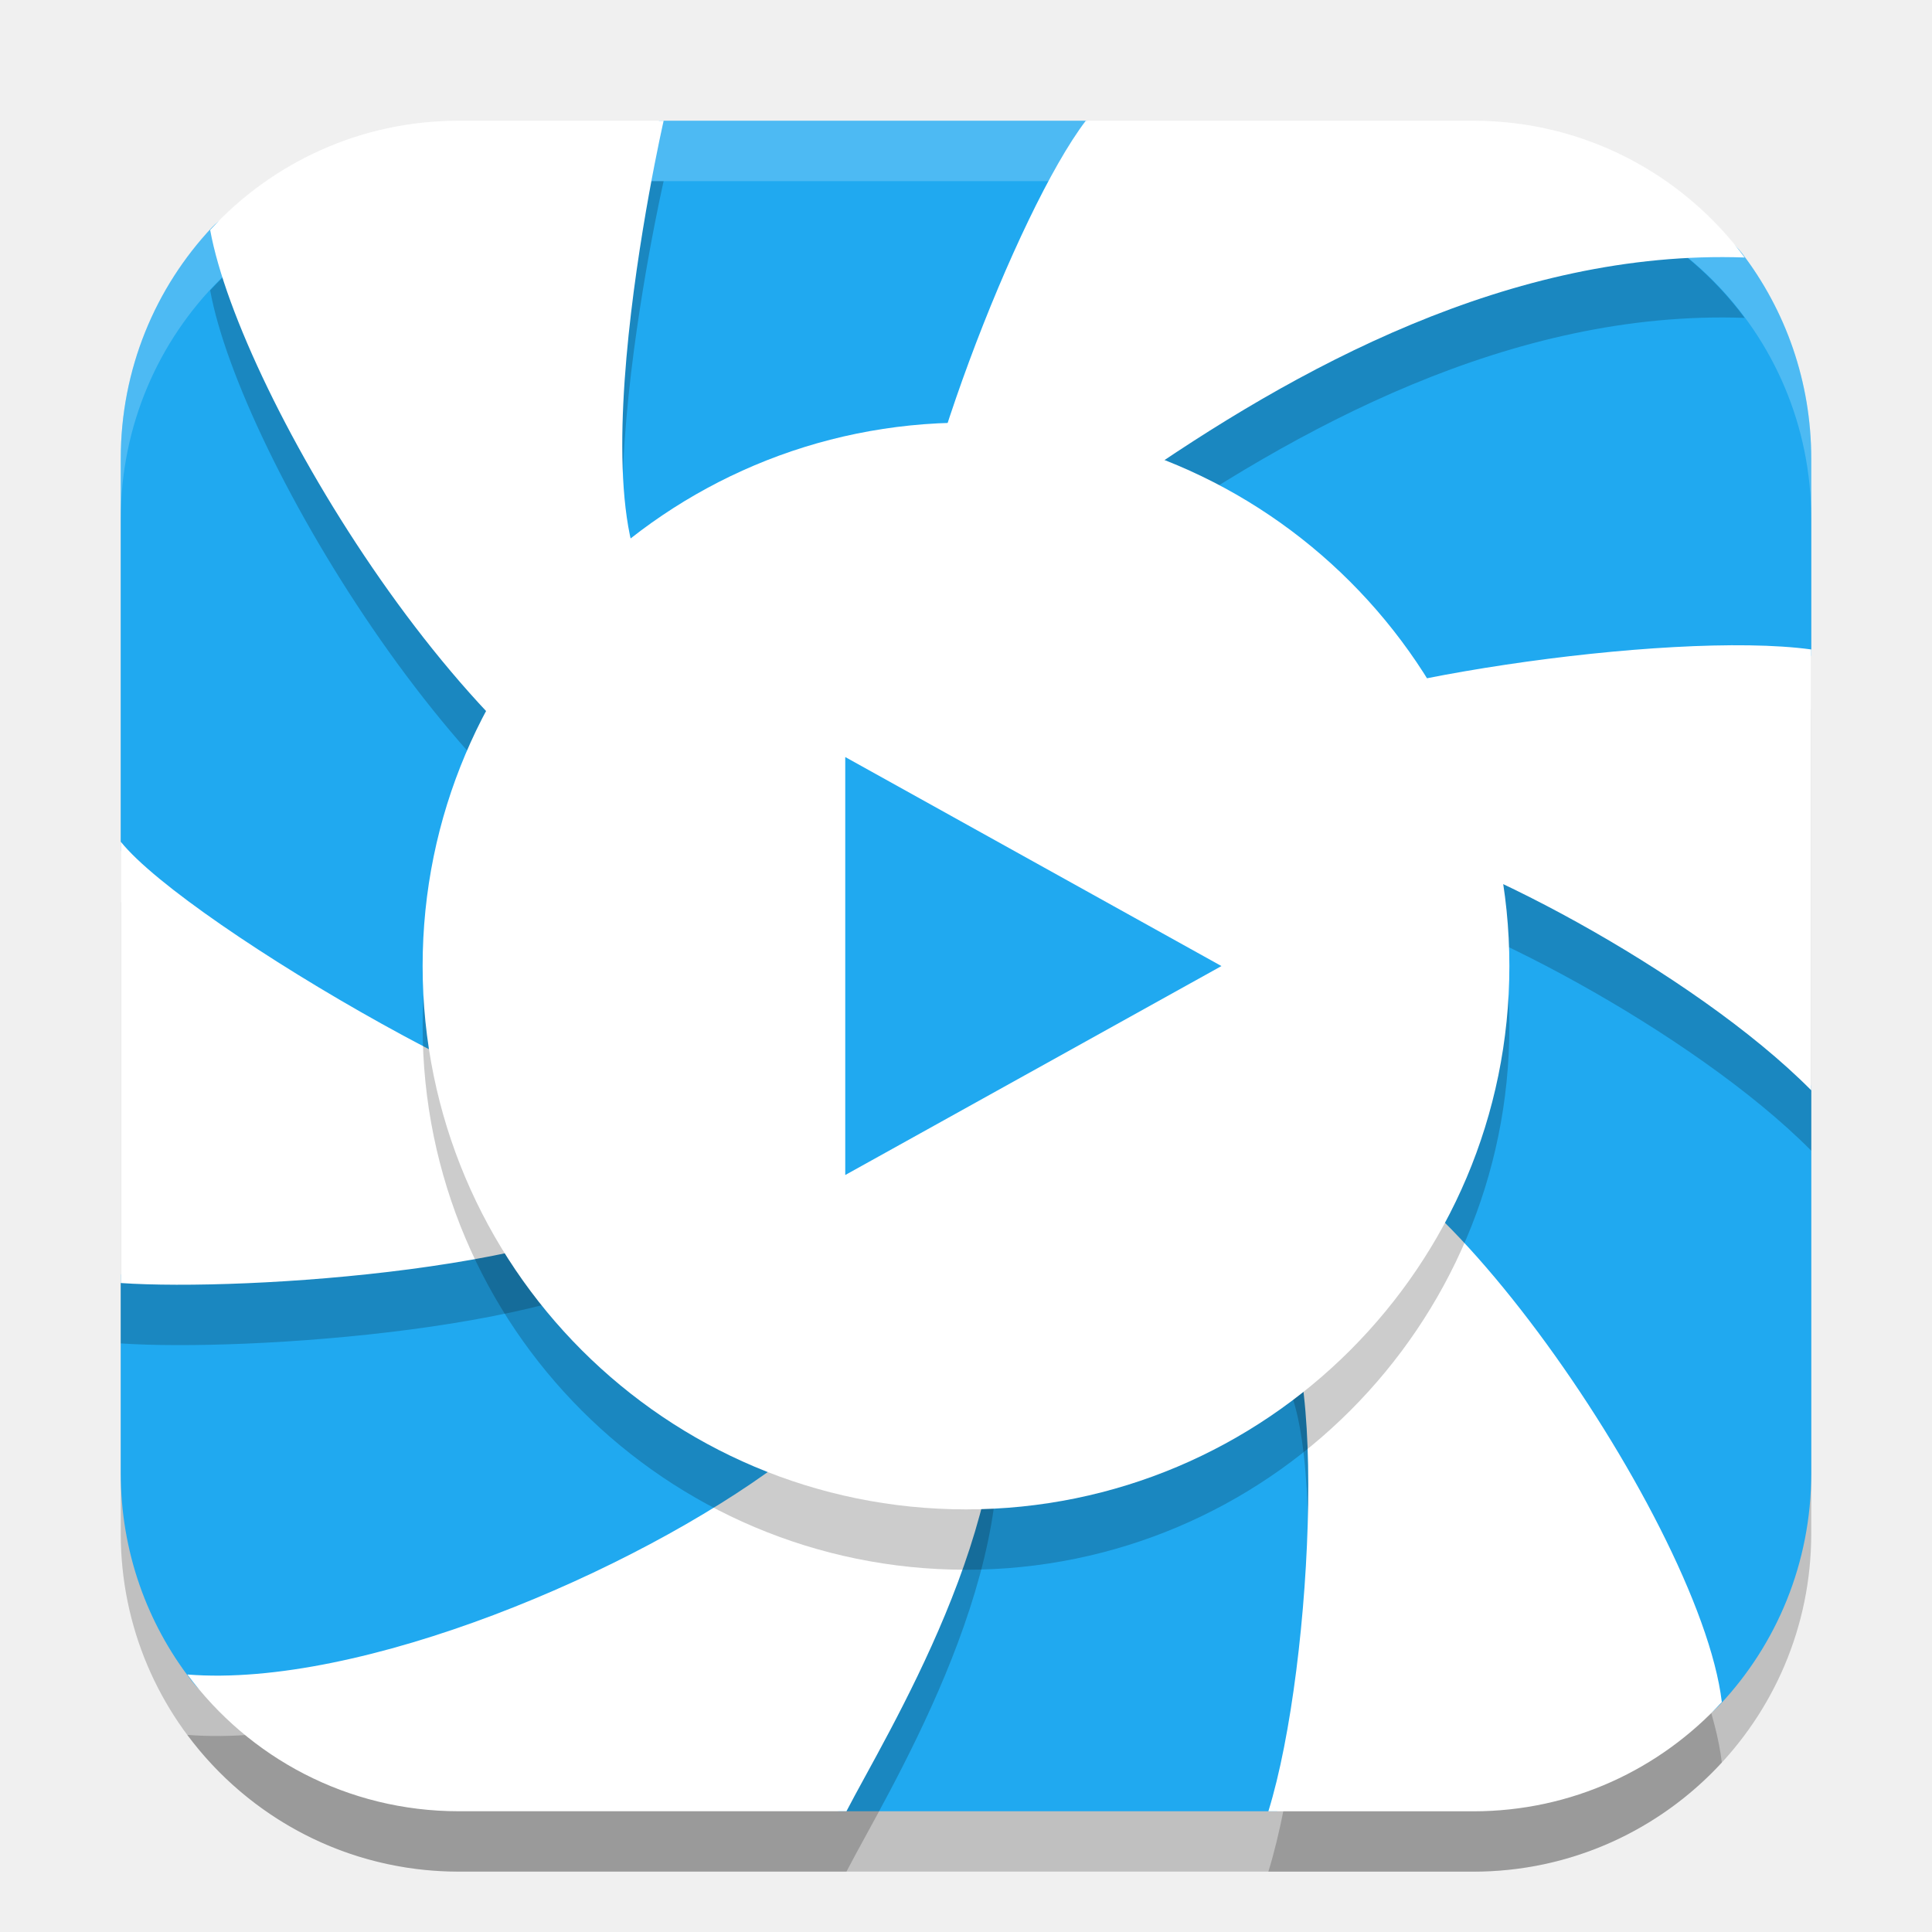
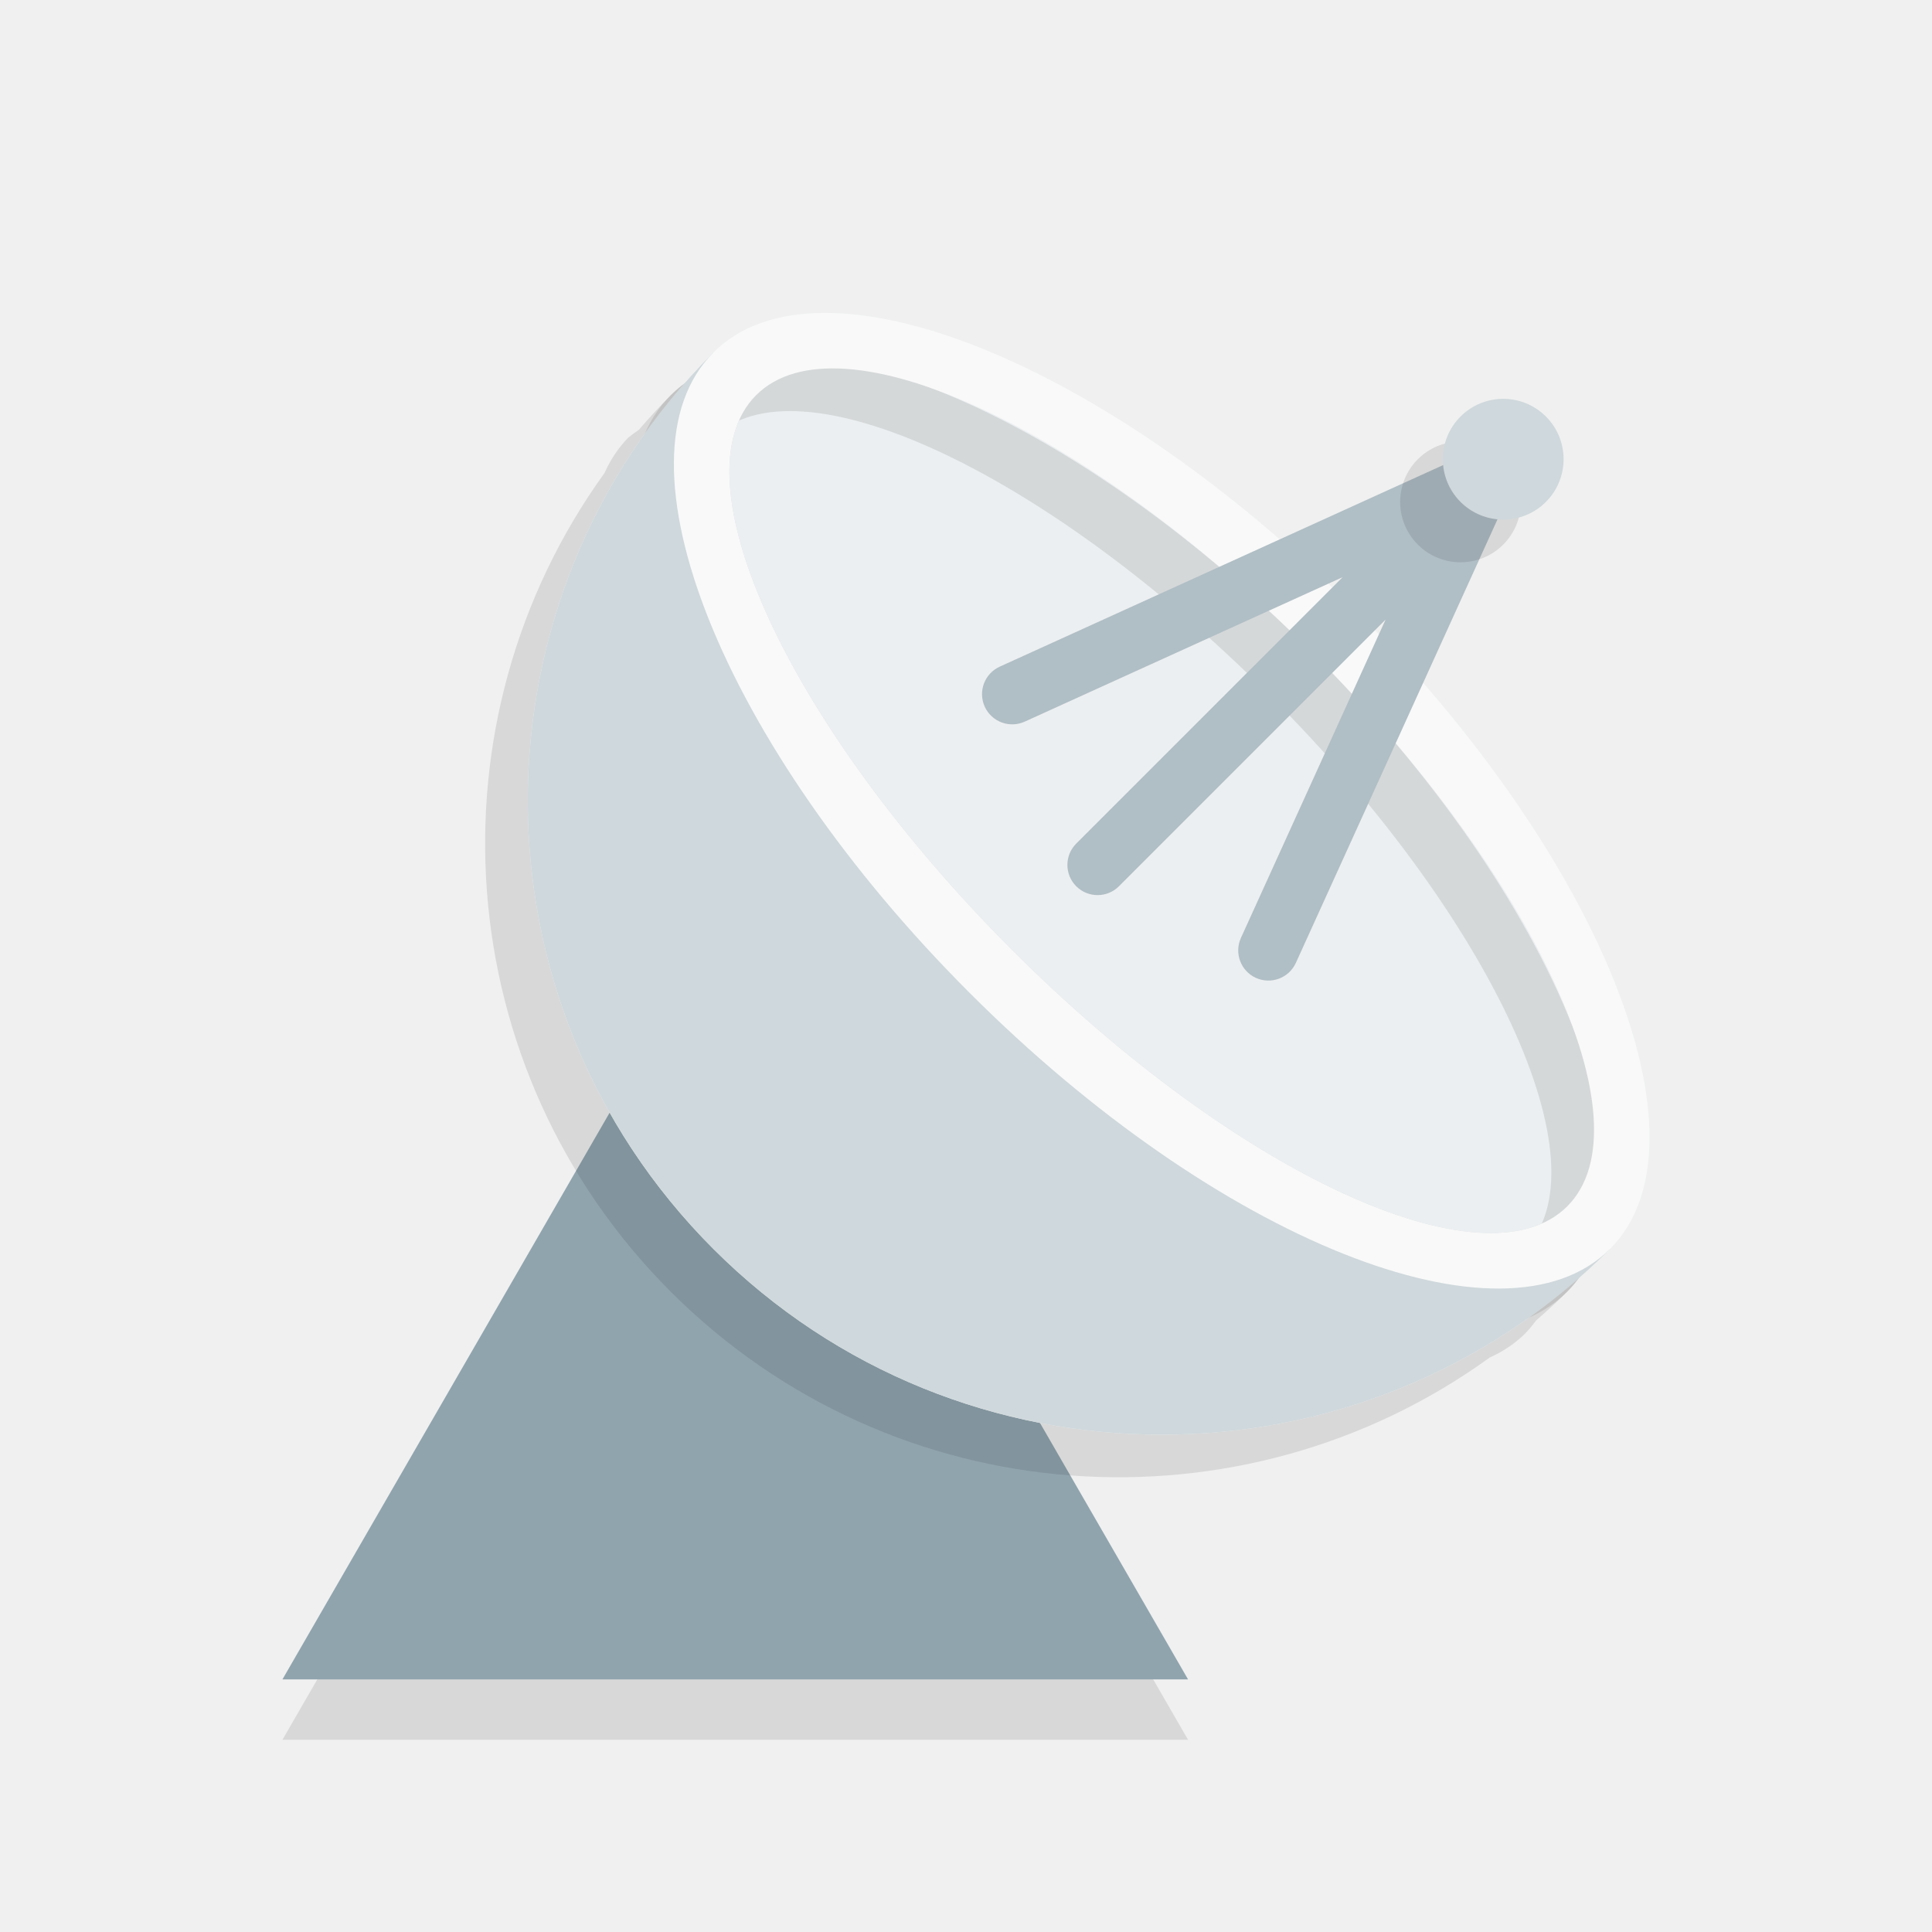
- <svg xmlns="http://www.w3.org/2000/svg" width="32" height="32" version="1.1">
-   <rect style="opacity:0.2" width="28" height="28" x="2" y="3" rx="5.6" ry="5.6" />
-   <path style="fill:#20a9f0" d="M 7.529,4.983 C 6.317,6.05 4.535,2.676 3.514,3.763 2.574,4.763 2,6.112 2,7.6 v 6.484 L 3.918,18.097 2,21.116 V 24.4 c 0,1.296 0.436,2.487 1.17,3.434 1.023,1.32 3.892,0.354 5.638,0.817 L 13.903,30 h 7.245 l 3.039,-1.634 c 1.422,-0.765 3.279,0.957 4.299,-0.13 C 29.426,27.236 30,25.887 30,24.4 V 17.992 L 28.615,14.226 30,10.852 V 7.6 C 30,6.317 29.573,5.138 28.853,4.195 27.831,2.859 23.394,3.775 21.665,3.208 L 17.987,2 H 10.92 Z" />
-   <path style="opacity:0.2" d="M 7.6,3 C 5.965,3 4.503,3.698 3.481,4.809 3.978,7.547 7.908,14.094 11.3,15.079 c -0.712,1.322 0.195,0.379 0.194,1.88 0.003,0.429 -0.94,2.201 -0.876,2.626 C 9.551,20.052 3.113,16.331 2,14.941 v 7.31 c 2.053,0.142 7.676,-0.229 9.104,-1.568 7.152,-0.389 1.625,1.352 3.423,2.074 0.349,0.564 -0.314,1.511 -1.597,2.469 C 10.487,27.049 5.967,28.965 3.103,28.735 4.122,30.108 5.751,31 7.6,31 h 6.42 c 0.653,-1.266 2.89,-4.849 2.453,-7.724 1.936,-0.057 3.156,-0.652 4.681,-1.847 0.222,0.332 -1.021,1.124 -0.186,1.188 1.049,0.08 0.802,5.928 0.04,8.384 H 24.4 c 1.635,0 3.097,-0.698 4.119,-1.809 -0.367,-3.085 -5.399,-10.212 -7.057,-9.116 0.712,-1.322 -1.263,-1.574 -1.262,-3.075 -0.004,-0.429 2.508,-1.736 2.445,-2.161 C 24.08,15.023 28.042,17.084 30,19.059 v -3.727 -3.575 c -2.361,-0.324 -8.077,0.542 -9.164,1.364 -1.019,-1.646 -1.239,-1.509 -3.035,-2.231 0.512,-0.366 0.2,-1.379 0.89,-1.861 C 21.45,7.1 25.033,5.129 28.897,5.265 27.878,3.892 26.249,3 24.4,3 H 17.984 C 16.851,4.484 14.959,9.393 15.01,11.231 13.074,11.288 12.896,9.989 11.371,11.183 9.222,10.741 10.992,3 10.992,3 Z" />
-   <path style="fill:#ffffff" d="M 7.6,2 C 5.965,2 4.503,2.698 3.481,3.809 3.978,6.547 7.908,13.094 11.3,14.079 c -0.712,1.322 0.195,0.379 0.194,1.88 0.003,0.429 -0.94,2.201 -0.876,2.626 C 9.551,19.052 3.113,15.331 2,13.941 v 7.31 c 2.053,0.142 7.676,-0.229 9.104,-1.568 7.152,-0.389 1.625,1.352 3.423,2.074 0.349,0.564 -0.314,1.511 -1.597,2.469 C 10.487,26.049 5.967,27.965 3.103,27.735 4.122,29.108 5.751,30 7.6,30 h 6.42 c 0.653,-1.266 2.89,-4.849 2.453,-7.724 1.936,-0.057 3.156,-0.652 4.681,-1.847 0.222,0.332 -1.021,1.124 -0.186,1.188 1.049,0.08 0.802,5.928 0.04,8.384 H 24.4 c 1.635,0 3.097,-0.698 4.119,-1.809 -0.367,-3.085 -5.399,-10.212 -7.057,-9.116 0.712,-1.322 -1.263,-1.574 -1.262,-3.075 -0.004,-0.429 2.508,-1.736 2.445,-2.161 C 24.08,14.023 28.042,16.084 30,18.059 v -3.727 -3.575 c -2.361,-0.324 -8.077,0.542 -9.164,1.364 -1.019,-1.646 -1.239,-1.509 -3.035,-2.231 0.512,-0.366 0.2,-1.379 0.89,-1.861 C 21.45,6.1 25.033,4.129 28.897,4.265 27.878,2.892 26.249,2 24.4,2 H 17.984 C 16.851,3.484 14.959,8.393 15.01,10.231 13.074,10.288 12.896,8.989 11.371,10.183 9.222,9.741 10.992,2 10.992,2 Z" />
-   <circle style="opacity:0.2" cx="16" cy="17" r="9" />
-   <circle style="fill:#ffffff" cx="16" cy="16" r="9" />
-   <path style="fill:#20a9f0" d="m 14,19.462 v -6.923 l 6.231,3.462 z" />
-   <path style="opacity:0.2;fill:#ffffff" d="M 7.6 2 C 4.497 2 2 4.497 2 7.6 L 2 8.6 C 2 5.497 4.497 3 7.6 3 L 24.4 3 C 27.503 3 30 5.497 30 8.6 L 30 7.6 C 30 4.497 27.503 2 24.4 2 L 7.6 2 z" />
+ <svg xmlns="http://www.w3.org/2000/svg" width="32" height="32" version="1.1" id="svg18">
+   <defs id="defs22" />
+   <g id="g3033" transform="translate(-0.197975,-3.061019)">
+     <path style="opacity:0.1;fill:#000000;fill-opacity:1;stroke:none;stroke-width:1;stroke-linecap:round;stroke-miterlimit:4;stroke-dasharray:none;paint-order:markers fill stroke" id="path6168" transform="matrix(0.2441612,0,0,0.2441612,12.86144,25.68464)" d="m 28.729,25.363 -61.435,0 30.717,-53.204 z" />
+     <path style="opacity:1;fill:#90a4ae;fill-opacity:1;stroke:none;stroke-width:1;stroke-linecap:round;stroke-miterlimit:4;stroke-dasharray:none;paint-order:markers fill stroke" id="path5974" transform="matrix(0.2441612,0,0,0.2441612,12.86144,24.68464)" d="m 28.729,25.363 -61.435,0 30.717,-53.204 z" />
+     <g id="g5891" transform="translate(1.678475,-1.174003)">
+       <g id="g5865" transform="translate(1.499389,0.133481)">
+         <g id="g3432" transform="rotate(45,14.65671,16.78955)">
+           <path id="path2967" style="opacity:0.1;fill:#000000;stroke-width:0.879;stroke-linecap:round;paint-order:markers fill stroke" d="m 16.199,12.561 c -0.43,0 -0.851,0.014 -1.267,0.035 a 10.499,4.5 0 0 0 -0.295,0.02 c -0.337,0.022 -0.668,0.051 -0.994,0.086 a 10.499,4.5 0 0 0 -0.279,0.031 c -0.404,0.049 -0.801,0.104 -1.183,0.172 -0.402,0.071 -0.789,0.155 -1.164,0.246 a 10.499,4.5 0 0 0 -0.209,0.055 c -0.281,0.072 -0.553,0.149 -0.816,0.232 a 10.499,4.5 0 0 0 -0.291,0.094 c -0.322,0.109 -0.635,0.223 -0.926,0.348 -0.311,0.133 -0.601,0.276 -0.871,0.426 a 10.499,4.5 0 0 0 -0.057,0.031 C 7.584,14.484 7.343,14.64 7.124,14.801 a 10.499,4.5 0 0 0 -0.029,0.02 C 6.645,15.155 6.295,15.516 6.057,15.897 c -0.117,0.188 -0.208,0.381 -0.268,0.578 -0.058,0.192 -0.09,0.387 -0.09,0.586 0,0.263 0.012,0.523 0.031,0.781 a 10.499,4.5 0 0 0 -0.033,0.219 10.499,4.5 0 0 0 0.137,0.689 c 0.808,4.996 5.141,8.811 10.364,8.811 5.225,0 9.557,-3.818 10.362,-8.816 a 10.499,4.5 0 0 0 0,-0.002 10.499,4.5 0 0 0 0.135,-0.682 10.499,4.5 0 0 0 -0.025,-0.291 10.499,4.5 0 0 0 0,-0.004 c 0.015,-0.233 0.027,-0.468 0.027,-0.705 a 10.499,4.5 0 0 0 -0.012,-0.195 c -0.005,-0.047 -0.013,-0.094 -0.021,-0.141 a 10.499,4.5 0 0 0 -0.014,-0.08 c -0.009,-0.04 -0.018,-0.08 -0.029,-0.119 a 10.499,4.5 0 0 0 -0.025,-0.082 c -0.015,-0.046 -0.031,-0.093 -0.049,-0.139 a 10.499,4.5 0 0 0 -0.027,-0.061 c -0.021,-0.05 -0.043,-0.101 -0.068,-0.15 -0.001,-0.002 -0.003,-0.004 -0.004,-0.006 a 10.499,4.5 0 0 0 -0.006,-0.012 c -0.032,-0.06 -0.066,-0.12 -0.104,-0.18 -0.04,-0.064 -0.081,-0.127 -0.127,-0.189 -0.138,-0.188 -0.306,-0.371 -0.498,-0.547 -0.058,-0.053 -0.119,-0.106 -0.182,-0.158 -0.007,-0.006 -0.014,-0.013 -0.021,-0.02 a 10.499,4.5 0 0 0 -0.014,-0.01 c -0.054,-0.044 -0.109,-0.088 -0.166,-0.131 -0.014,-0.01 -0.027,-0.021 -0.041,-0.031 a 10.499,4.5 0 0 0 -0.113,-0.082 c -0.012,-0.009 -0.027,-0.017 -0.039,-0.025 a 10.499,4.5 0 0 0 -0.172,-0.115 c -0.047,-0.031 -0.094,-0.062 -0.143,-0.092 -0.008,-0.005 -0.017,-0.01 -0.025,-0.016 a 10.499,4.5 0 0 0 -0.043,-0.025 c -0.066,-0.039 -0.131,-0.079 -0.199,-0.117 -0.009,-0.005 -0.018,-0.011 -0.027,-0.016 a 10.499,4.5 0 0 0 -0.228,-0.123 c -0.002,-0.001 -0.004,-0.003 -0.006,-0.004 a 10.499,4.5 0 0 0 -0.215,-0.105 10.499,4.5 0 0 0 -0.109,-0.055 c -0.01,-0.005 -0.021,-0.009 -0.031,-0.014 a 10.499,4.5 0 0 0 -0.682,-0.291 c -0.101,-0.04 -0.205,-0.079 -0.311,-0.117 a 10.499,4.5 0 0 0 -0.07,-0.025 c -0.015,-0.005 -0.032,-0.01 -0.047,-0.016 A 10.499,4.5 0 0 0 22.105,13.342 10.499,4.5 0 0 0 22.068,13.331 c -0.015,-0.004 -0.032,-0.007 -0.047,-0.012 a 10.499,4.5 0 0 0 -0.707,-0.186 c -0.077,-0.018 -0.154,-0.037 -0.232,-0.055 -0.012,-0.003 -0.024,-0.005 -0.035,-0.008 A 10.499,4.5 0 0 0 20.429,12.944 C 20.358,12.93 20.288,12.918 20.216,12.905 a 10.499,4.5 0 0 0 -0.068,-0.012 10.499,4.5 0 0 0 -0.76,-0.119 10.499,4.5 0 0 0 -0.033,-0.004 c -0.047,-0.006 -0.095,-0.011 -0.143,-0.018 a 10.499,4.5 0 0 0 -0.812,-0.09 c -0.06,-0.005 -0.121,-0.011 -0.182,-0.016 a 10.499,4.5 0 0 0 -0.859,-0.057 c -0.051,-0.002 -0.101,-0.006 -0.152,-0.008 a 10.499,4.5 0 0 0 -1.008,-0.022 z" />
+           <path id="path2297" style="fill:#eceff1;stroke-width:0.879;stroke-linecap:round;paint-order:markers fill stroke" d="m 16.198,11.561 c -5.799,0 -10.5,2.015 -10.5,4.5 1e-6,5.799 4.701,10.5 10.5,10.5 5.799,0 10.5,-4.701 10.5,-10.5 0,-2.485 -4.701,-4.5 -10.5,-4.5 z" />
+           <path id="path2899" style="opacity:0.1;fill:#000000;stroke-width:0.99;stroke-linecap:round;paint-order:markers fill stroke" d="m 16.198,12.561 a 10.5,4.5 0 0 0 -10.5,4.5 10.5,4.5 0 0 0 10.5,4.5 10.5,4.5 0 0 0 10.5,-4.5 10.5,4.5 0 0 0 -10.5,-4.5 z m 0,1 a 9.5,3.5 0 0 1 9.5,3.5 9.5,3.5 0 0 1 -9.5,3.5 9.5,3.5 0 0 1 -9.5,-3.5 9.5,3.5 0 0 1 9.5,-3.5 z" />
+           <path id="path941" style="fill:#cfd8dc;stroke-width:0.879;stroke-linecap:round;paint-order:markers fill stroke" d="m 5.698,16.061 c 1e-6,5.799 4.701,10.5 10.5,10.5 5.799,0 10.5,-4.701 10.5,-10.5 h -1 a 9.5,3.5 0 0 1 -9.5,3.5 9.5,3.5 0 0 1 -9.5,-3.5 z" />
+           <path id="path1951" style="fill:#f9f9f9;stroke-width:0.99;stroke-linecap:round;paint-order:markers fill stroke" d="m 16.198,11.561 a 10.5,4.5 0 0 0 -10.5,4.5 10.5,4.5 0 0 0 10.5,4.5 10.5,4.5 0 0 0 10.5,-4.5 10.5,4.5 0 0 0 -10.5,-4.5 z m 0,1 a 9.5,3.5 0 0 1 9.5,3.5 9.5,3.5 0 0 1 -9.5,3.5 9.5,3.5 0 0 1 -9.5,-3.5 9.5,3.5 0 0 1 9.5,-3.5 z" />
+         </g>
+         <path id="path5587" style="color:#000000;fill:#b0bec5;stroke-linecap:round;-inkscape-stroke:none" d="m 21.918,11.707 a 0.5,0.5 0 0 0 -0.011,-0.008 0.5,0.5 0 0 0 -0.041,-0.028 0.5,0.5 0 0 0 -0.066,-0.044 0.5,0.5 0 0 0 -0.029,-0.021 0.5,0.5 0 0 0 -0.003,-3.5e-5 0.5,0.5 0 0 0 -0.022,-0.011 0.5,0.5 0 0 0 -0.086,-0.017 0.5,0.5 0 0 0 -0.047,-0.008 0.5,0.5 0 0 0 -0.037,-0.007 0.5,0.5 0 0 0 -0.018,-0.001 0.5,0.5 0 0 0 -0.079,0.015 0.5,0.5 0 0 0 -0.051,0.01 0.5,0.5 0 0 0 -0.043,0.01 0.5,0.5 0 0 0 -0.024,0.01 0.5,0.5 0 0 0 -0.003,-3.5e-5 l -7.778,3.536 a 0.5,0.5 0 0 0 -0.25,0.662 0.5,0.5 0 0 0 0.663,0.249 l 5.266,-2.393 -4.413,4.413 a 0.5,0.5 0 0 0 0,0.707 0.5,0.5 0 0 0 0.707,0 l 4.417,-4.417 -2.396,5.272 a 0.5,0.5 0 0 0 0.247,0.662 0.5,0.5 0 0 0 0.663,-0.249 l 3.536,-7.778 a 0.5,0.5 0 0 0 0.001,-0.01 0.5,0.5 0 0 0 0.025,-0.069 0.5,0.5 0 0 0 0.004,-0.015 0.5,0.5 0 0 0 0.001,-0.012 0.5,0.5 0 0 0 0.011,-0.075 0.5,0.5 0 0 0 0.001,-0.015 0.5,0.5 0 0 0 -0.001,-0.029 0.5,0.5 0 0 0 -0.004,-0.048 0.5,0.5 0 0 0 -0.001,-0.015 0.5,0.5 0 0 0 -0.004,-0.015 0.5,0.5 0 0 0 -0.021,-0.079 0.5,0.5 0 0 0 -0.101,-0.162 0.5,0.5 0 0 0 -0.006,-0.008 0.5,0.5 0 0 0 -0.008,-0.008 z" />
+         <circle style="opacity:0.1;fill:#000000;stroke:none;stroke-width:1.174;stroke-linecap:round;stroke-miterlimit:4;stroke-dasharray:none;paint-order:markers fill stroke" id="circle5529" cx="23.777" cy="-6.22" r="1" transform="rotate(45)" />
+         <circle style="opacity:1;fill:#cfd8dc;stroke:none;stroke-width:1.174;stroke-linecap:round;stroke-miterlimit:4;stroke-dasharray:none;paint-order:markers fill stroke" id="path5110" cx="23.777" cy="-7.22" r="1" transform="rotate(45)" />
+       </g>
+     </g>
+   </g>
</svg>
